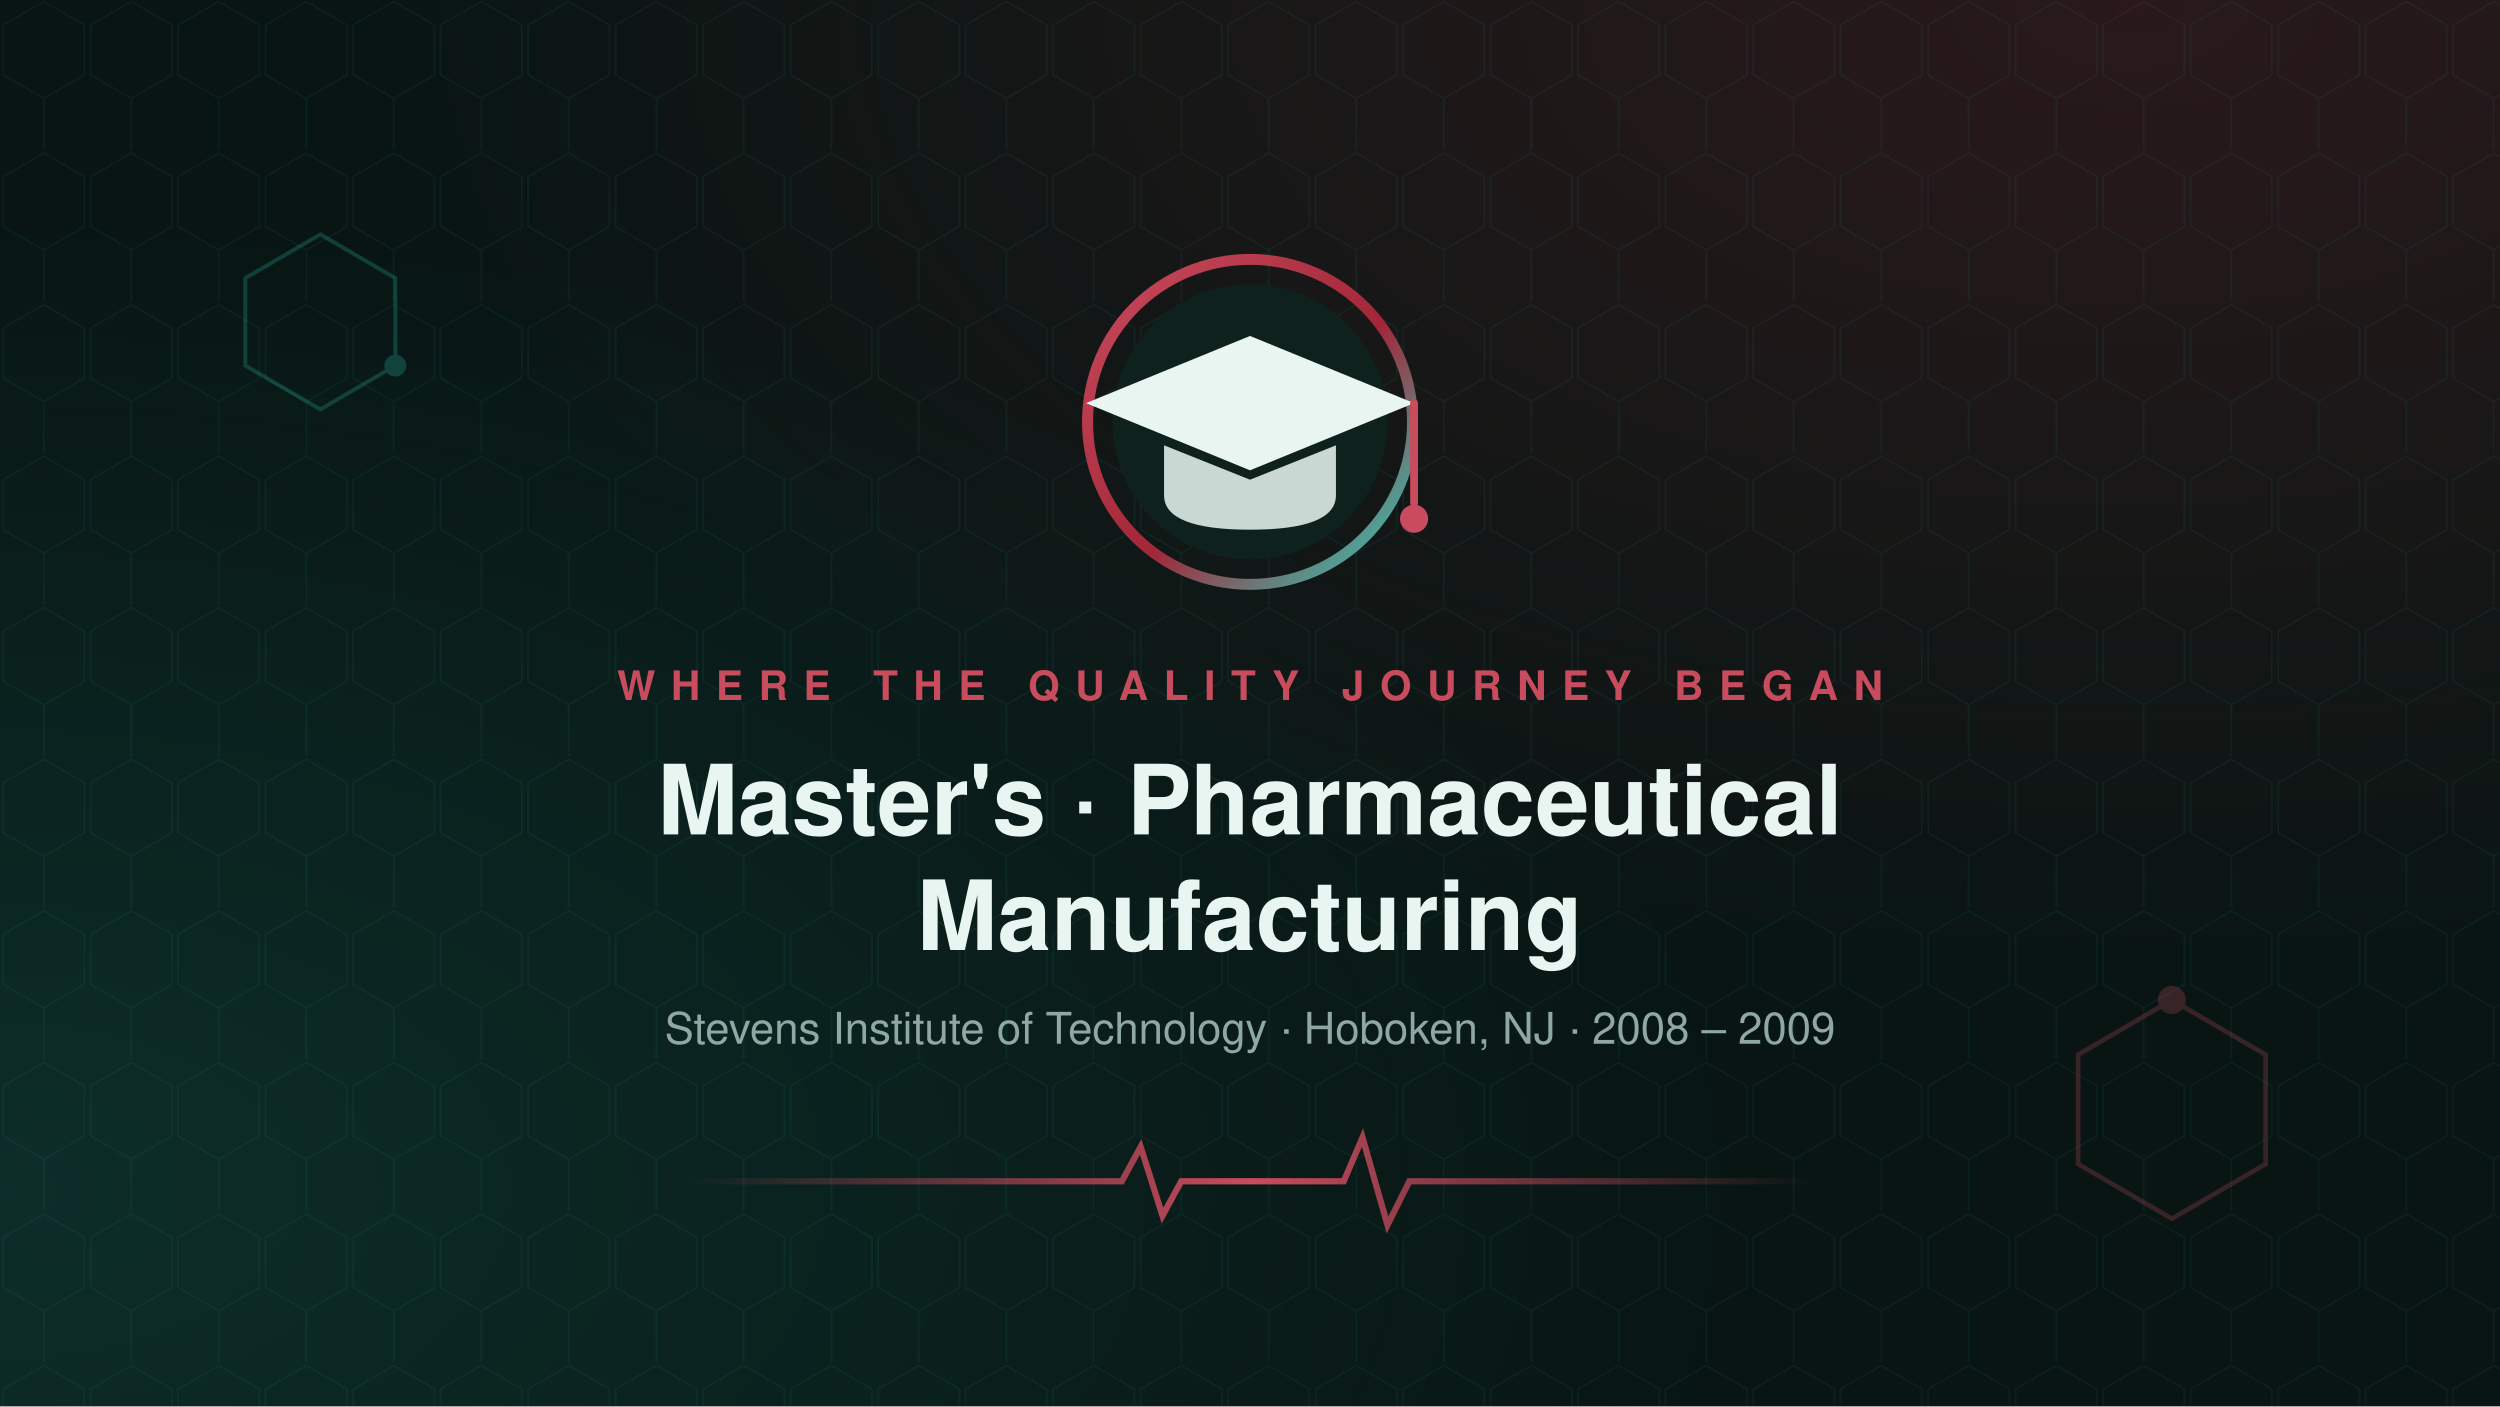
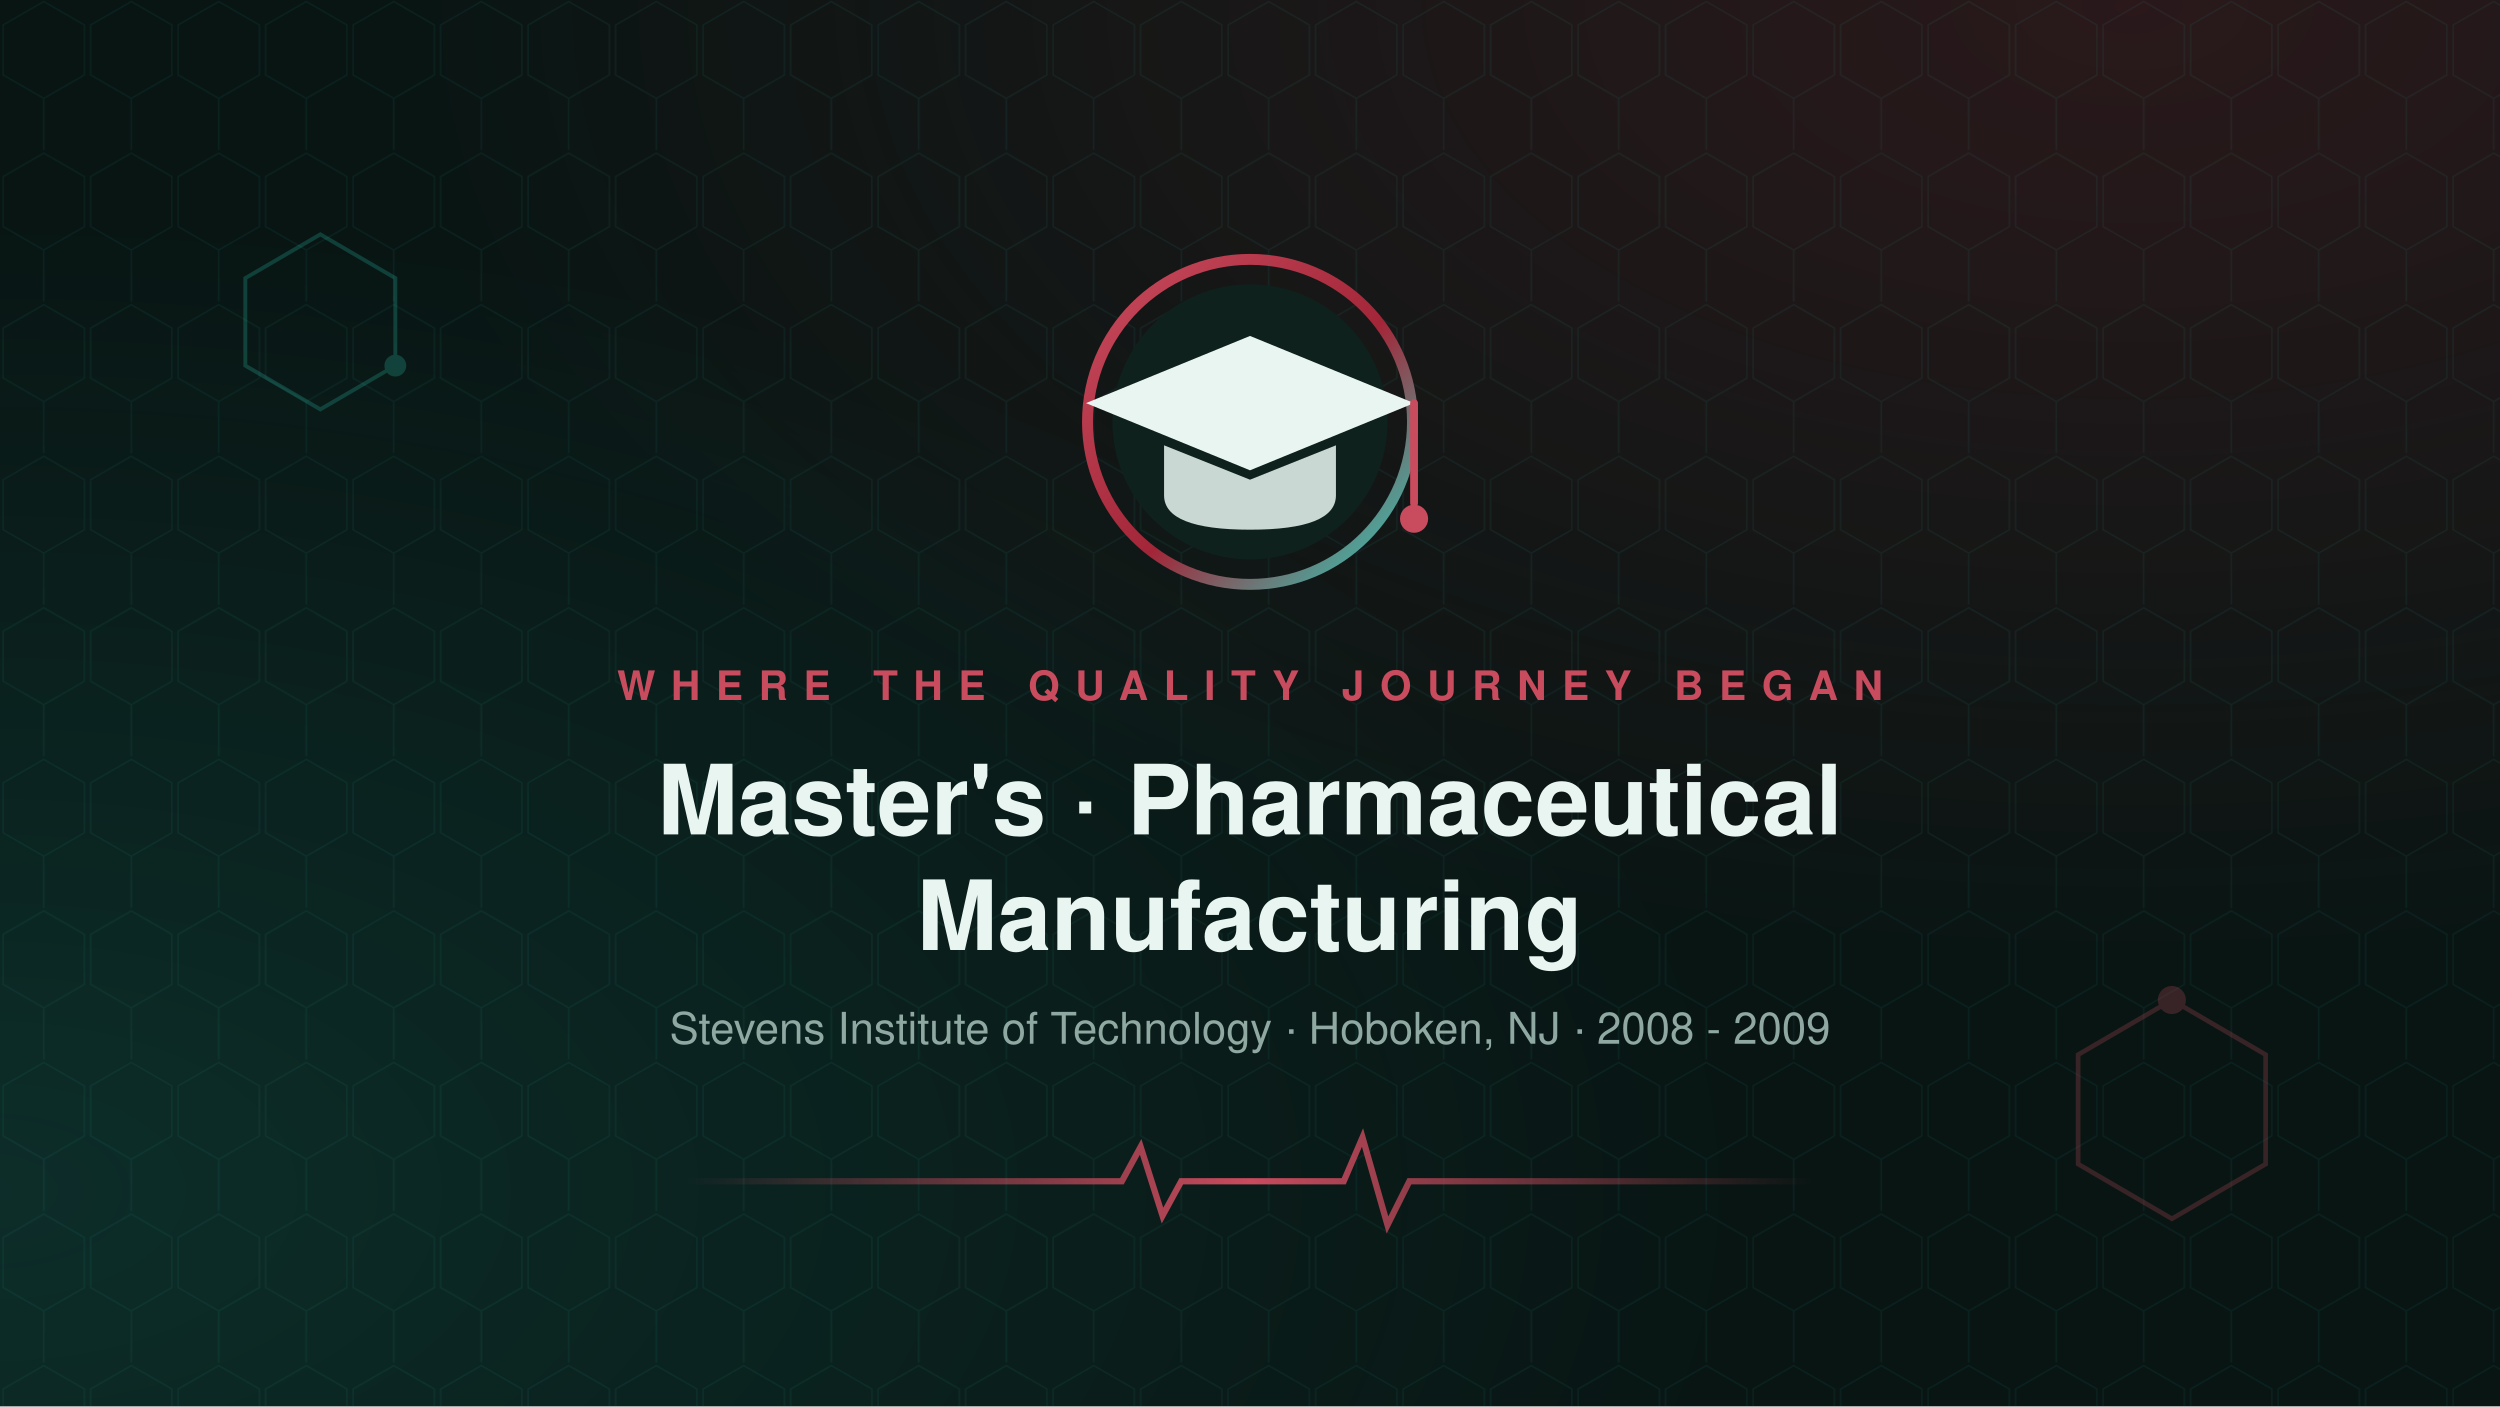
<svg xmlns="http://www.w3.org/2000/svg" width="1600" height="900" viewBox="0 0 1600 900">
  <defs>
    <radialGradient id="eGlow1" cx="85%" cy="0%" r="70%">
      <stop offset="0%" stop-color="#a32638" stop-opacity=".22" />
      <stop offset="100%" stop-color="#a32638" stop-opacity="0" />
    </radialGradient>
    <radialGradient id="eGlow2" cx="0%" cy="85%" r="70%">
      <stop offset="0%" stop-color="#2dd4bf" stop-opacity=".13" />
      <stop offset="100%" stop-color="#2dd4bf" stop-opacity="0" />
    </radialGradient>
    <linearGradient id="eRing" x1="0%" y1="0%" x2="100%" y2="100%">
      <stop offset="0%" stop-color="#c94b5e" />
      <stop offset="55%" stop-color="#a32638" />
      <stop offset="100%" stop-color="#2dd4bf" />
    </linearGradient>
    <linearGradient id="eLine" x1="0%" y1="0%" x2="100%" y2="0%">
      <stop offset="0%" stop-color="#c94b5e" stop-opacity="0" />
      <stop offset="50%" stop-color="#c94b5e" />
      <stop offset="100%" stop-color="#c94b5e" stop-opacity="0" />
    </linearGradient>
    <pattern id="eHex" width="56" height="97" patternUnits="userSpaceOnUse">
      <path d="M28 1 54 16v32L28 63 2 48V16z M28 63v33" fill="none" stroke="#2dd4bf" stroke-opacity=".07" stroke-width="1" />
    </pattern>
  </defs>
  <rect width="1600" height="900" fill="#06100e" />
  <rect width="1600" height="900" fill="#0a1a17" opacity=".55" />
  <rect width="1600" height="900" fill="url(#eGlow1)" />
  <rect width="1600" height="900" fill="url(#eGlow2)" />
  <rect width="1600" height="900" fill="url(#eHex)" />
  <g stroke="#c94b5e" stroke-width="3" fill="none" opacity=".25">
    <polygon points="1390,640 1450,675 1450,745 1390,780 1330,745 1330,675" />
    <circle cx="1390" cy="640" r="9" fill="#c94b5e" stroke="none" />
  </g>
  <g stroke="#2dd4bf" stroke-width="2.5" fill="none" opacity=".22">
    <polygon points="205,150 253,178 253,234 205,262 157,234 157,178" />
    <circle cx="253" cy="234" r="7" fill="#2dd4bf" stroke="none" />
  </g>
  <circle cx="800" cy="270" r="104" fill="none" stroke="url(#eRing)" stroke-width="7" />
  <circle cx="800" cy="270" r="88" fill="#0e211d" />
  <g>
    <polygon points="800,215 905,258 800,301 695,258" fill="#e9f5f1" />
    <path d="M745 285 v32 q0 22 55 22 q55 0 55 -22 v-32 l-55 22 z" fill="#c9d8d3" />
    <line x1="905" y1="258" x2="905" y2="322" stroke="#c94b5e" stroke-width="5" stroke-linecap="round" />
    <circle cx="905" cy="332" r="9" fill="#c94b5e" />
  </g>
  <text x="800" y="448" text-anchor="middle" font-family="Helvetica Neue, Helvetica, Arial, sans-serif" font-size="26" font-weight="600" letter-spacing="10" fill="#c94b5e">WHERE THE QUALITY JOURNEY BEGAN</text>
  <text x="800" y="534" text-anchor="middle" font-family="Helvetica Neue, Helvetica, Arial, sans-serif" font-size="62" font-weight="700" fill="#e9f5f1">Master's · Pharmaceutical</text>
  <text x="800" y="608" text-anchor="middle" font-family="Helvetica Neue, Helvetica, Arial, sans-serif" font-size="62" font-weight="700" fill="#e9f5f1">Manufacturing</text>
-   <text x="800" y="668" text-anchor="middle" font-family="Helvetica Neue, Helvetica, Arial, sans-serif" font-size="28" font-weight="500" fill="#8fa8a1">Stevens Institute of Technology · Hoboken, NJ · 2008 – 2009</text>
+   <text x="800" y="668" text-anchor="middle" font-family="Helvetica Neue, Helvetica, Arial, sans-serif" font-size="28" font-weight="500" fill="#8fa8a1">Stevens Institute of Technology · Hoboken, NJ · 2008 - 2009</text>
  <path d="M440 756 H700 L718 756 L730 734 L744 778 L756 756 H844 L860 756 L872 728 L888 784 L902 756 H1160" fill="none" stroke="url(#eLine)" stroke-width="4" stroke-linecap="round" />
</svg>
